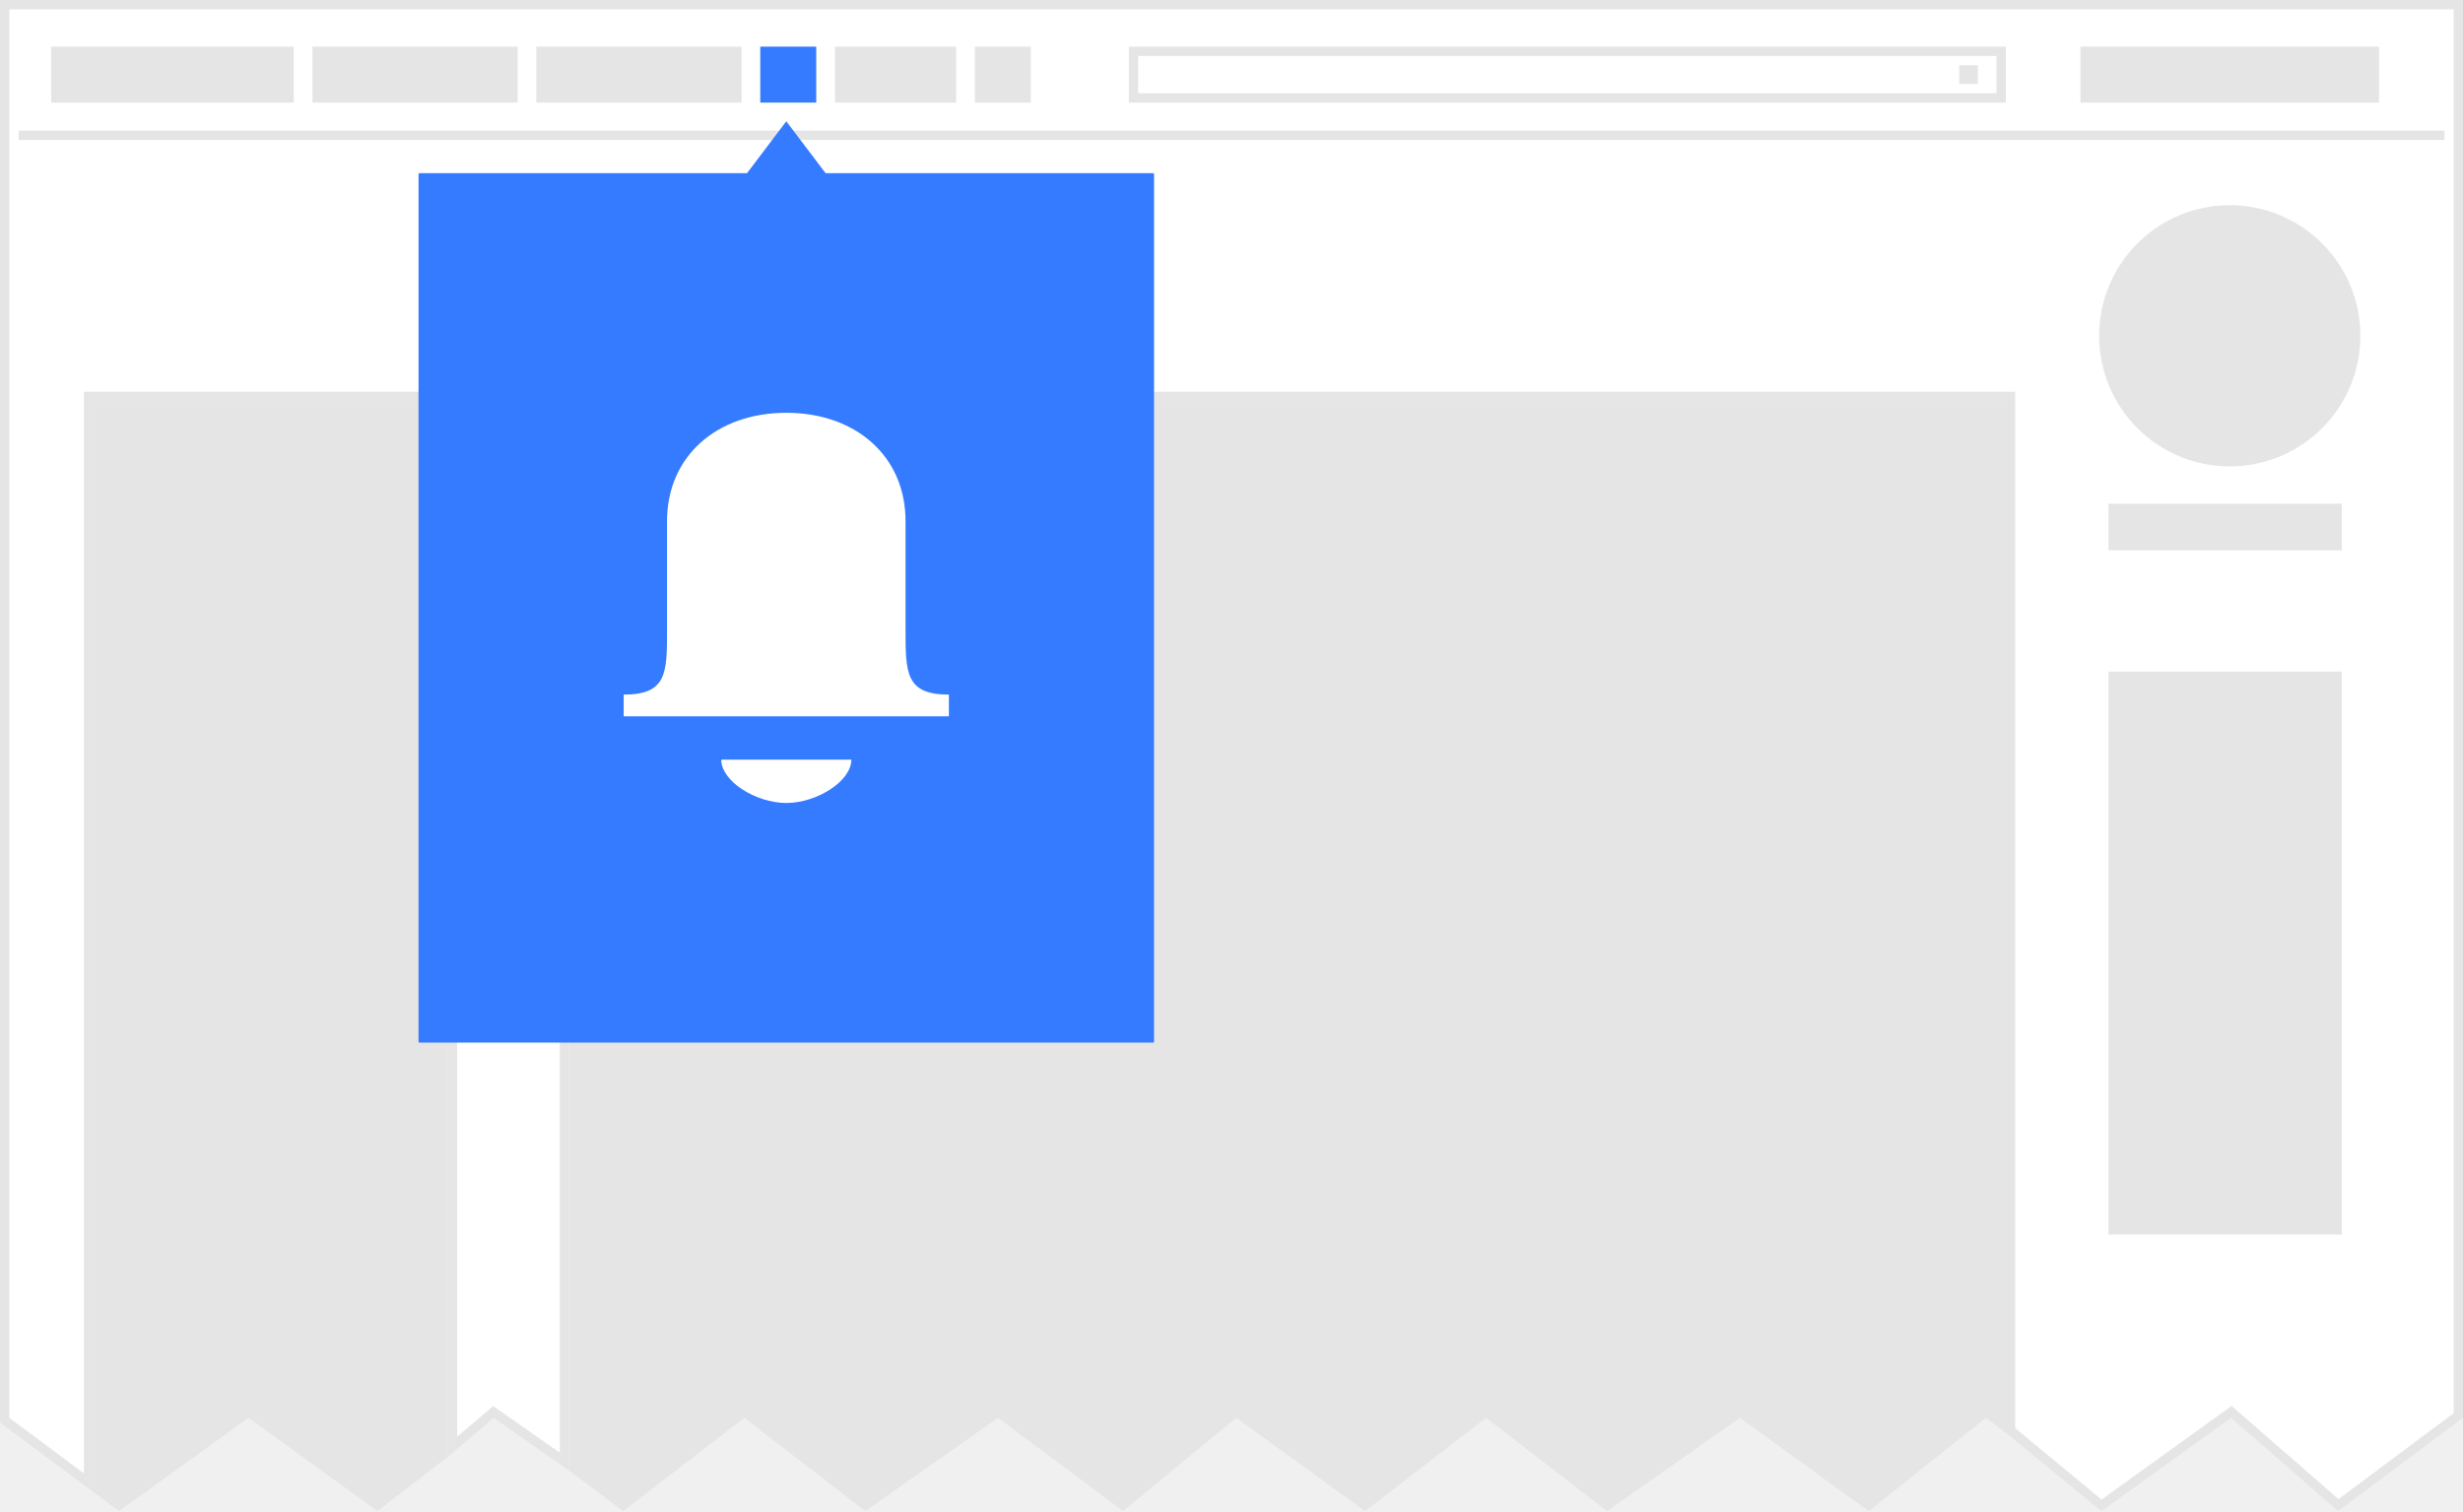
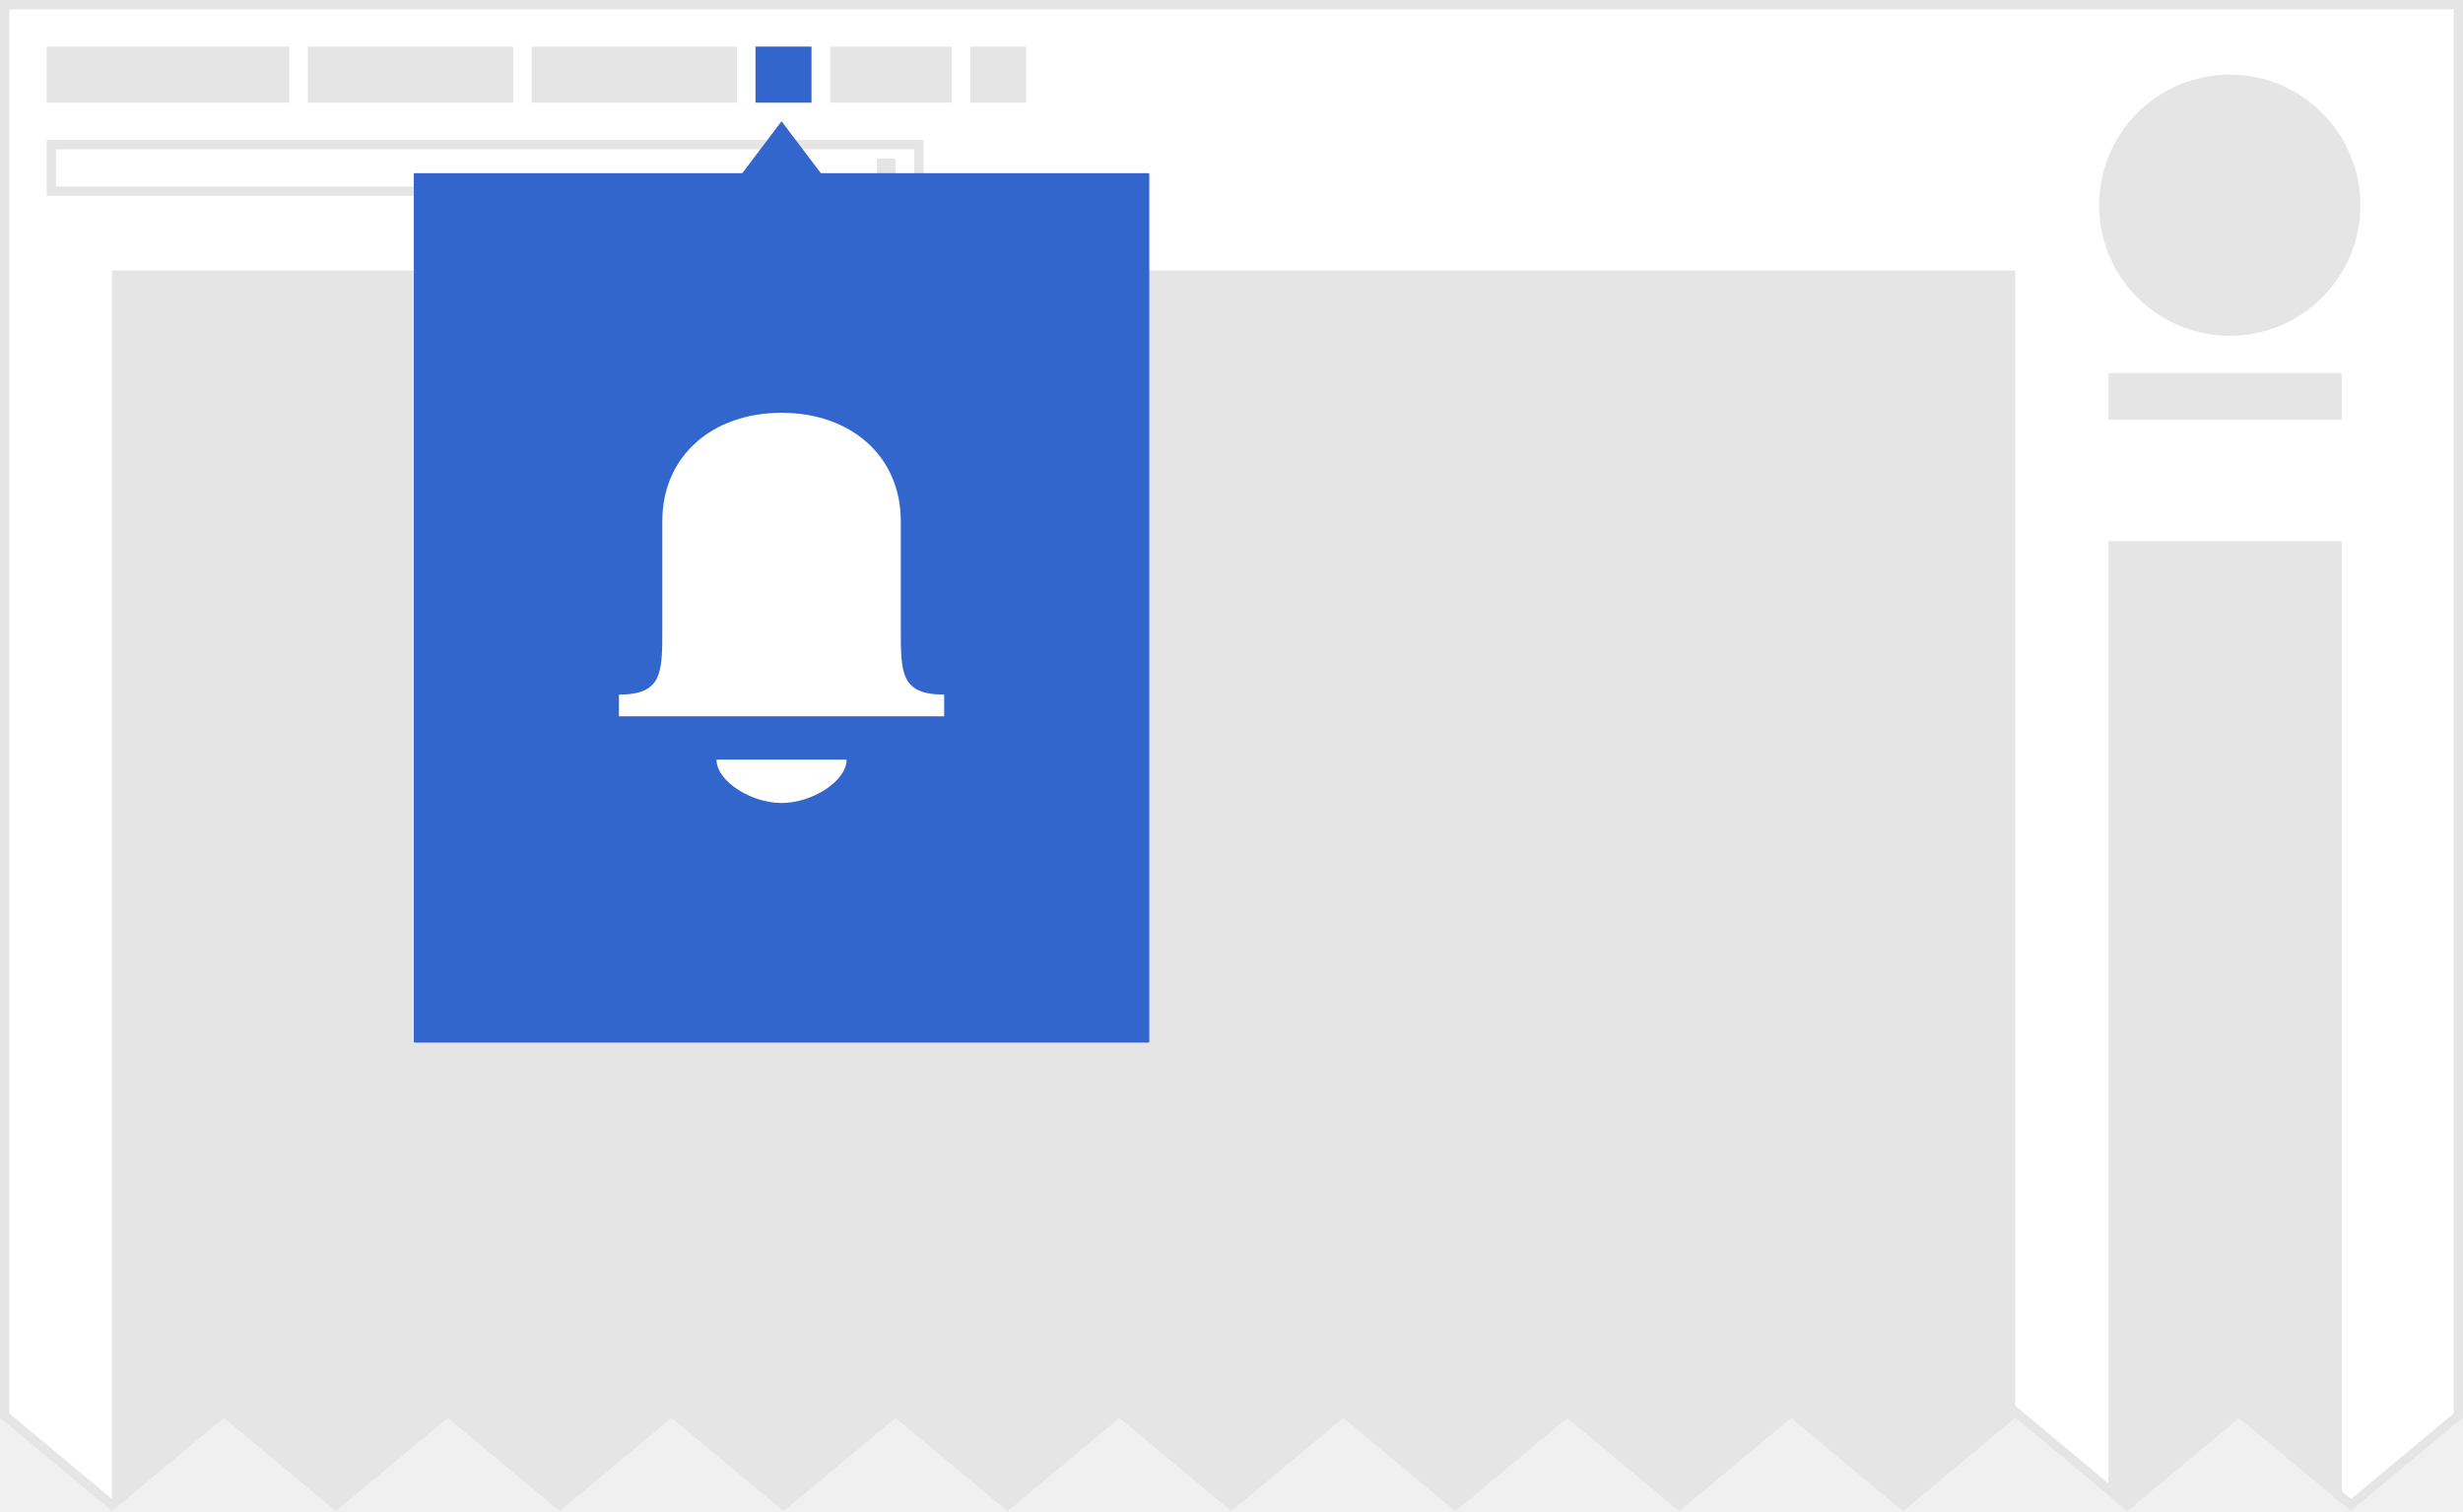
- <svg xmlns="http://www.w3.org/2000/svg" width="264" height="162" viewBox="0 0 264 162">
-   <path d="M250.634 161.357l12.866-9.607V.5H.5v151.75l9 6.704V42.5h39v112.6l4.393-3.73 7.607 5.33V42.5h155v110.85l9.75 8.03 13.917-10.02z" fill="#fff" />
-   <path d="M1 1v150.998l8 5.96V42h40v112.02l3.274-2.78.59-.5.632.442L60 155.738V42h156v111.1l9.257 7.66 13.295-9.57.645-.463.598.52 10.864 9.47L263 151.5V1H1M0 0h264v152l-13.39 10-11.475-10-13.89 10L215 153.6V43H61v114.66L52.922 152 48 156.18V43H10v116.95L0 152.5V0z" fill="#e5e5e5" />
-   <path d="M61 157.66V43h154v110.6l-2.145-1.6-12.555 10-13.81-10-14.228 10-12.972-10-12.973 10-13.81-10-12.137 10-13.39-10-14.23 10-12.972-10-12.974 10L61 157.66zM253 36c0-7.732-6.268-14-14-14s-14 6.268-14 14 6.268 14 14 14 14-6.268 14-14zM10 159.95V43h38v113.18L40.45 162l-13.812-10-13.89 10L10 159.95zm216-27.596V72h25v60.354h-25zM31.49 5h-26v6h26V5zm24 0h-22v6h22zM122 6v4h92V6h-92m-1-1h94v6h-94V5zM79.49 5h-22v6h22zm23 0h-13v6h13z" fill="#e5e5e5" />
-   <path d="M110.49 5h-6v6h6zM255 5h-32v6h32zm-43 2h-2v2h2zm14 52v-5h25v5h-25z" fill="#e5e5e5" />
-   <path d="M262 14.5H2" fill="#e5e5e5" stroke="#e5e5e5" />
-   <path d="M87.49 5h-6v6h6z" fill="#347bff" />
-   <rect width="78.835" height="93.208" rx=".106" ry=".099" x="-123.697" y="18.566" transform="scale(-1 1)" fill="#347bff" />
-   <path d="M88.817 19l-4.537-6-4.537 6" fill="#347bff" />
-   <path d="M84.28 44.254c7.436 0 12.782 4.648 12.782 11.62v11.62c0 4.648 0 6.972 4.648 6.972v2.324H66.85v-2.324c4.648 0 4.648-2.324 4.648-6.972v-11.62c0-6.972 5.345-11.62 12.782-11.62zm6.972 37.184c0 2.324-3.72 4.648-6.972 4.648-3.254 0-6.972-2.324-6.972-4.648h13.944z" fill="#fff" />
+ <svg xmlns="http://www.w3.org/2000/svg" width="264" height="162" viewBox="0 0 264 162" id="svg2">
+   <defs id="defs78">
+     <clipPath id="jagged-edge">
+       <path id="path5121" d="M0 0v152l12 10 12-10 12 10 12-10 12 10 12-10 12 10 12-10 12 10 12-10 12 10 12-10 12 10 12-10 12 10 12-10 12 10 12-10 12 10 12-10 12 10 12-10V0z" />
+     </clipPath>
+   </defs>
+   <g transform="matrix(-1 0 0 1 264 0)" id="screenshot" clip-path="url(#jagged-edge)">
+     <path d="M263.5 162.25l-263-.5V.5h263z" id="background" fill="#fff" />
+     <path d="M252 162.496V29H48v133.496z" id="article" fill="#e5e5e5" />
+     <path d="M11 22c0-7.732 6.268-14 14-14s14 6.268 14 14-6.268 14-14 14-14-6.268-14-14z" id="logo" fill="#e5e5e5" />
+     <path d="M38 163.807V58H13v105.807h25z" id="sidebar" fill="#e5e5e5" />
+     <g id="personal-tools" fill="#e5e5e5">
+       <path id="path5129" d="M233 5h26v6h-26V5zm-24 0h22v6h-22zm-24 0h22v6h-22zm-23 0h13v6h-13zm15 0h6v6h-6zm-23 0h6v6h-6z" />
+     </g>
+     <g id="search" fill="#e5e5e5">
+       <path d="M258 16v4h-92v-4h92m1-1h-94v6h94v-6z" id="path5717" />
+       <path d="M168 17h2v2h-2z" id="icon" />
+     </g>
+     <path d="M38 45v-5H13v5h25z" id="sitename" fill="#e5e5e5" />
+     <path id="border" d="M0 0v162h264V0zm1 1h262v150.533l-11 9.166-12-10-12 10-12-10-12 10-12-10-12 10-12-10-12 10-12-10-12 10-12-10-12 10-12-10-12 10-12-10-12 10-12-10-12 10-12-10-12 10-11-9.168z" fill="#e5e5e5" />
+     <path id="path14" d="M177.02 5h6v6h-6z" fill="#36c" />
+     <rect id="rect16" y="18.566" x="140.812" ry=".099" rx=".106" height="93.208" width="78.835" fill="#36c" />
+     <path id="path18" d="M175.692 19l4.537-6 4.536 6" fill="#36c" />
+     <path id="path20" d="M180.23 44.254c-7.437 0-12.783 4.648-12.783 11.62v11.62c0 4.648 0 6.972-4.648 6.972v2.324h34.86v-2.324c-4.65 0-4.65-2.324-4.65-6.972v-11.62c0-6.972-5.344-11.62-12.78-11.62zm-6.973 37.184c0 2.324 3.72 4.648 6.972 4.648 3.253 0 6.97-2.324 6.97-4.648h-13.943z" fill="#fff" />
+   </g>
</svg>
